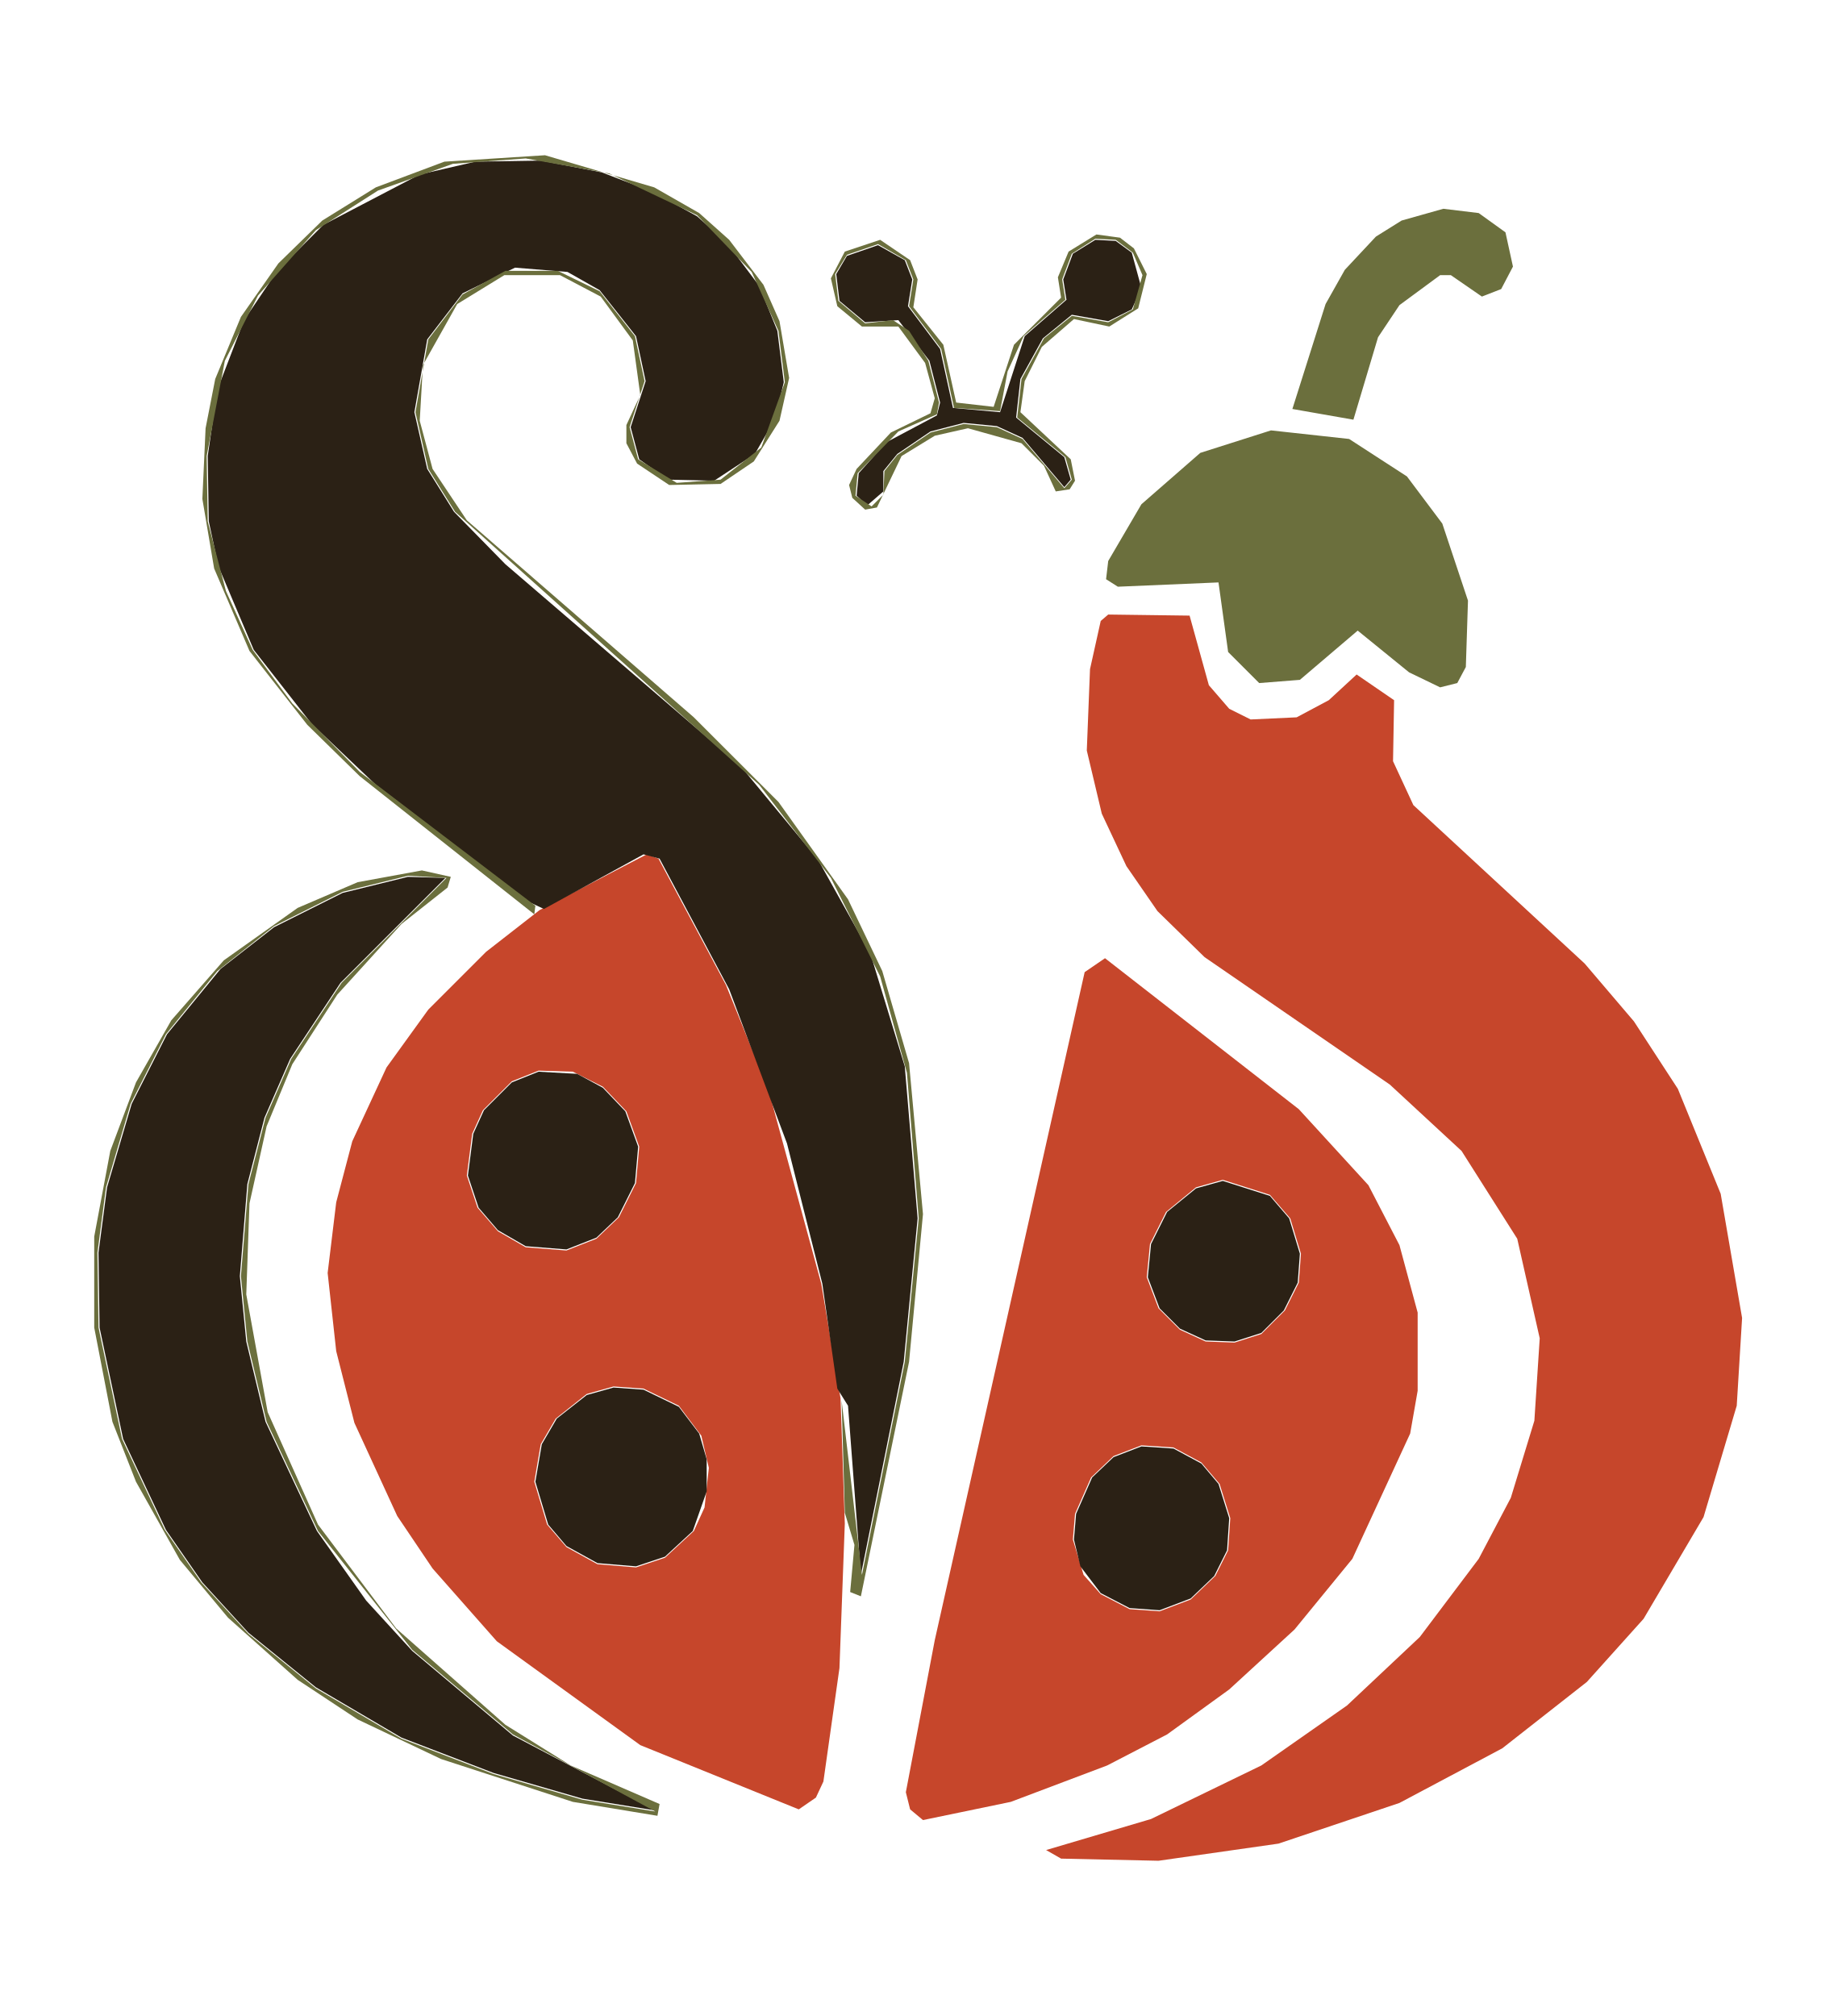
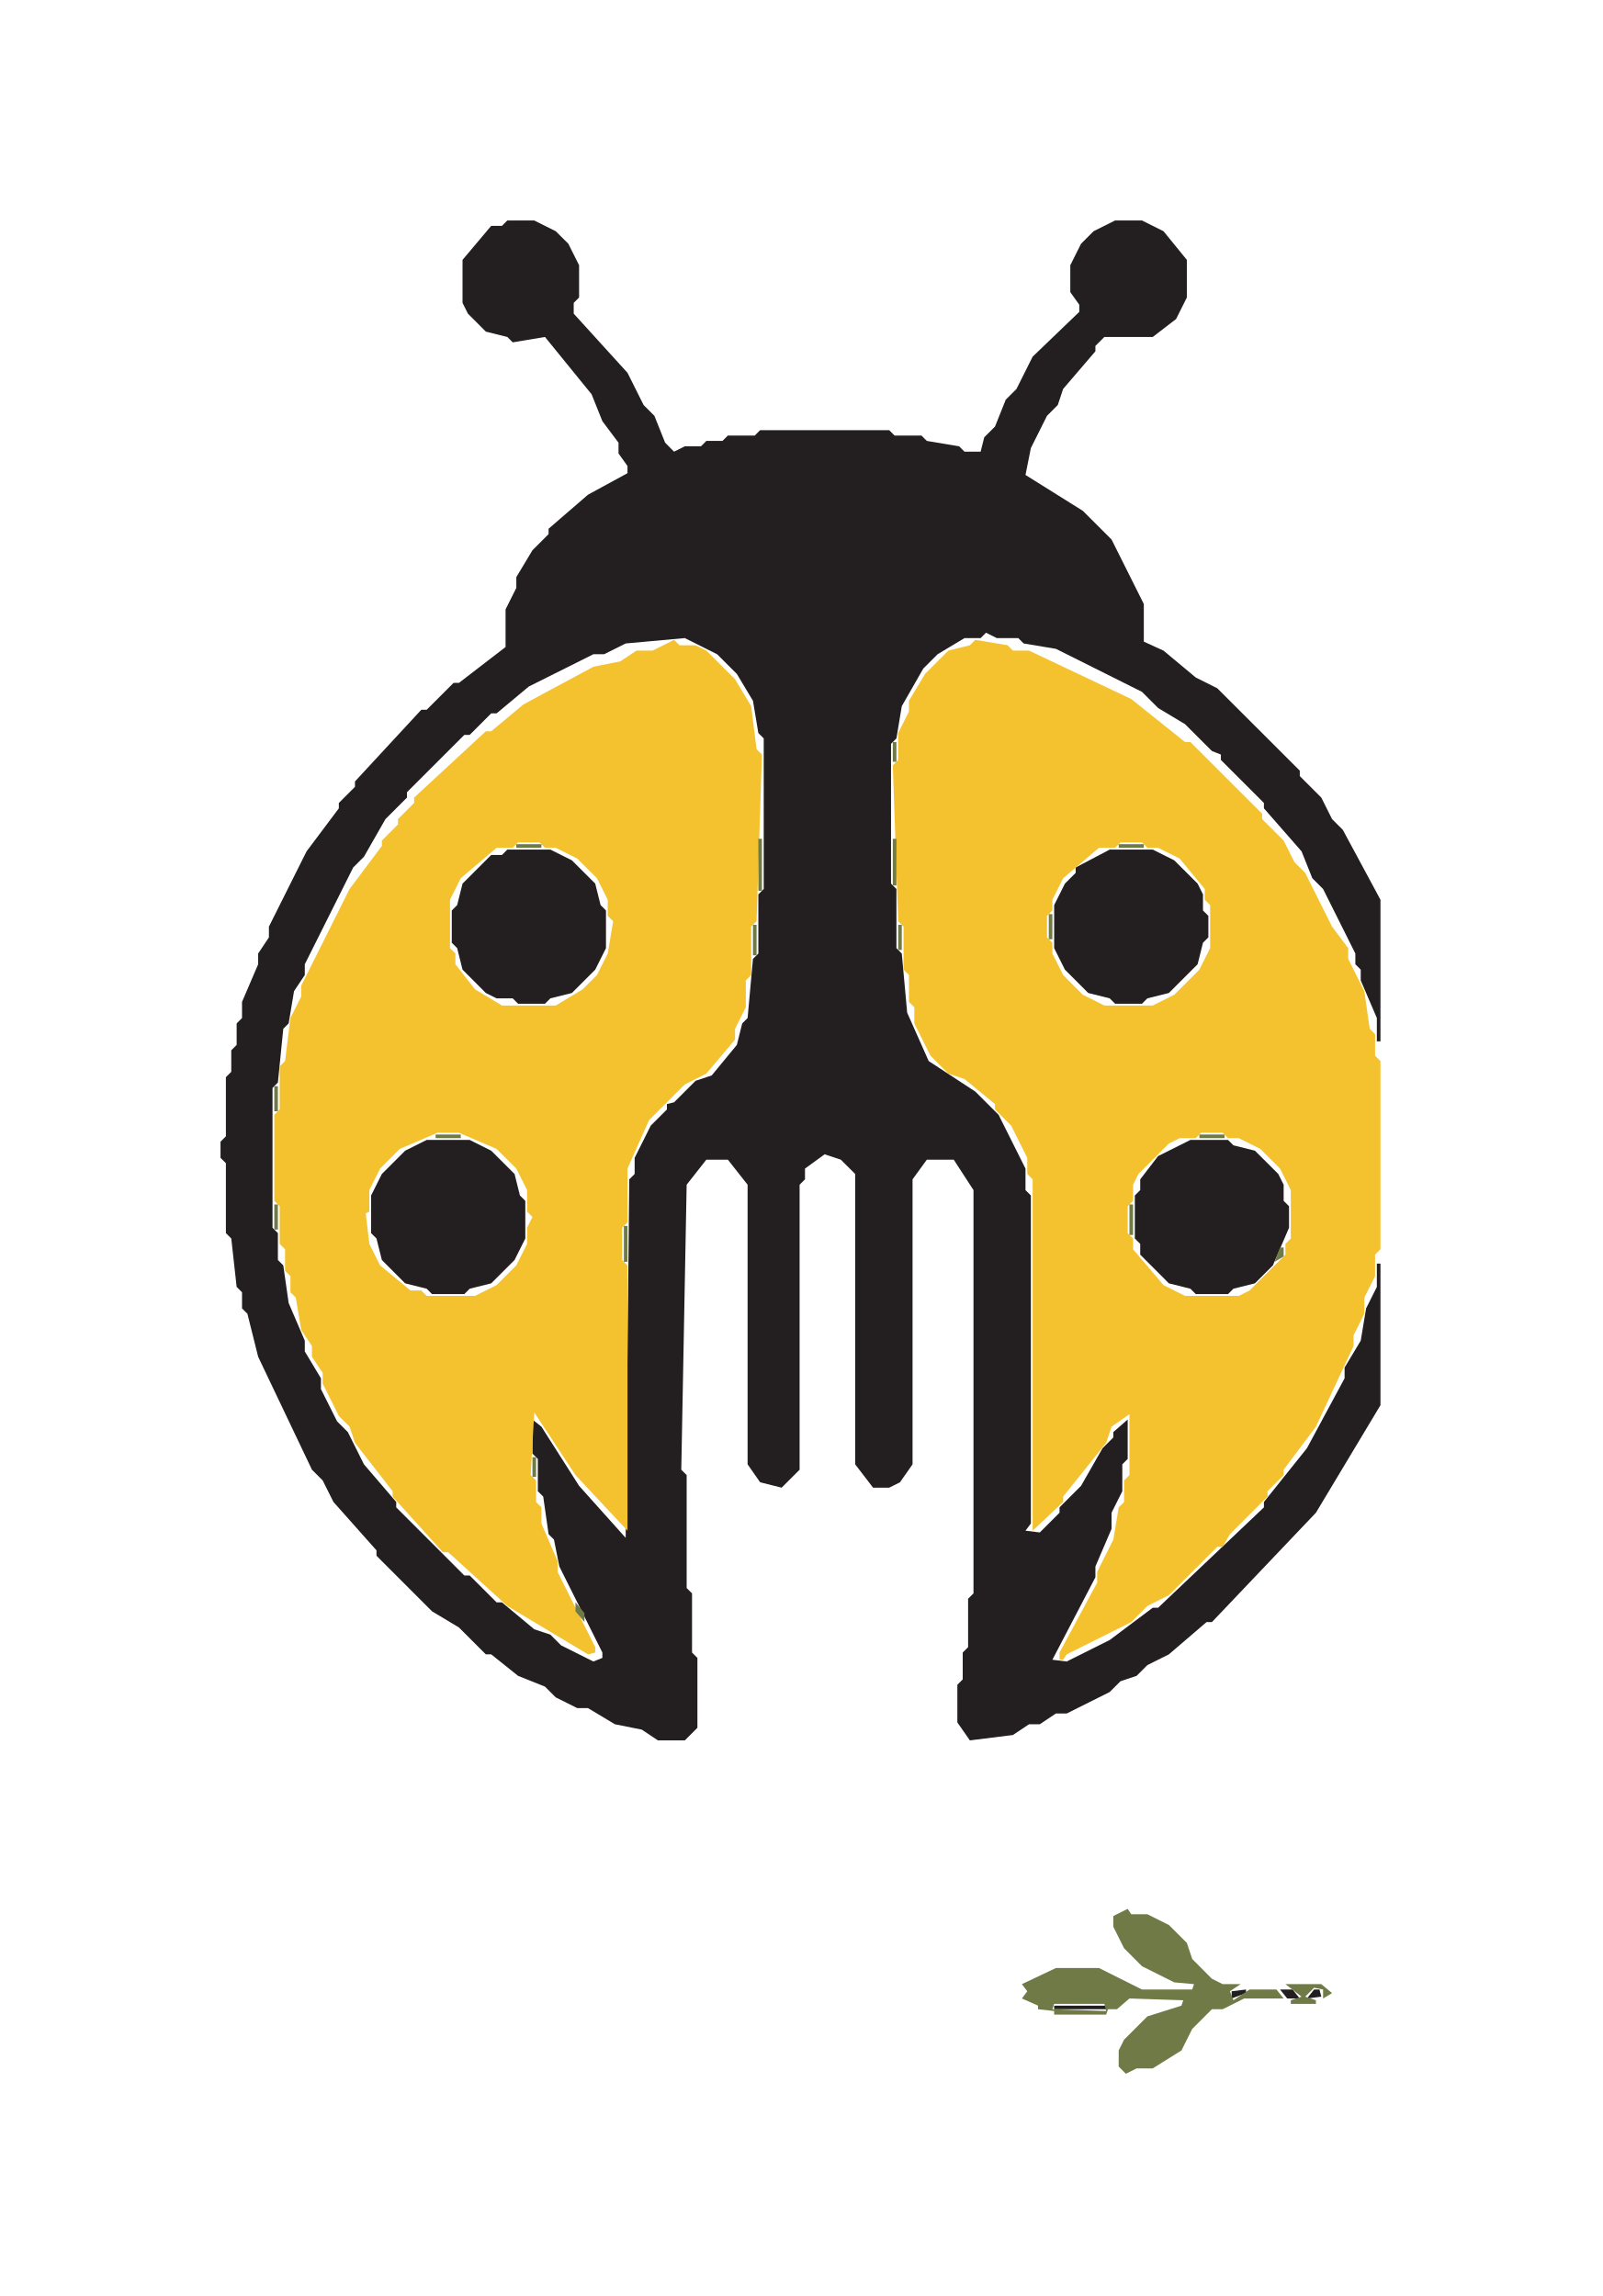
- <svg xmlns="http://www.w3.org/2000/svg" viewBox="0 0 1720 1883" width="1720" height="1883" role="img">
-   <g fill-rule="evenodd">
-     <path id="red" fill="#C6462B" d="M 1032 895 L 1013 908 L 873 1532 L 846 1674 L 850 1690 L 862 1700 L 944 1683 L 1034 1649 L 1090 1620 L 1148 1578 L 1209 1522 L 1263 1456 L 1317 1339 L 1324 1299 L 1324 1226 L 1307 1163 L 1278 1107 L 1213 1036 Z M 1066 1350 L 1096 1352 L 1122 1366 L 1139 1386 L 1149 1418 L 1147 1448 L 1135 1472 L 1112 1494 L 1083 1505 L 1055 1503 L 1028 1489 L 1012 1471 L 1002 1438 L 1004 1414 L 1019 1380 L 1040 1360 Z M 1142 1102 L 1186 1116 L 1205 1138 L 1215 1171 L 1213 1198 L 1200 1224 L 1178 1246 L 1153 1254 L 1126 1253 L 1102 1242 L 1082 1222 L 1071 1193 L 1074 1162 L 1089 1132 L 1117 1109 Z M 604 798 L 504 850 L 454 889 L 400 943 L 361 997 L 329 1066 L 314 1123 L 306 1189 L 314 1262 L 331 1329 L 371 1416 L 404 1465 L 464 1533 L 598 1630 L 746 1690 L 762 1679 L 769 1664 L 784 1558 L 789 1423 L 785 1306 L 767 1199 L 718 1019 L 678 920 L 615 802 Z M 573 1295 L 601 1297 L 634 1313 L 655 1341 L 662 1371 L 658 1408 L 648 1430 L 621 1455 L 594 1464 L 558 1461 L 529 1445 L 511 1424 L 499 1384 L 505 1349 L 519 1325 L 548 1302 Z M 503 1000 L 535 1001 L 563 1015 L 585 1038 L 597 1071 L 594 1105 L 578 1137 L 557 1157 L 529 1168 L 491 1165 L 465 1150 L 446 1128 L 436 1098 L 441 1059 L 451 1037 L 478 1010 Z M 1035 574 L 1028 580 L 1018 625 L 1015 701 L 1029 760 L 1052 809 L 1081 851 L 1125 894 L 1298 1013 L 1365 1075 L 1417 1157 L 1438 1250 L 1433 1327 L 1411 1399 L 1381 1456 L 1326 1529 L 1258 1593 L 1178 1649 L 1075 1699 L 977 1728 L 991 1736 L 1082 1738 L 1194 1722 L 1307 1684 L 1403 1633 L 1482 1571 L 1535 1512 L 1591 1417 L 1622 1313 L 1627 1231 L 1607 1115 L 1567 1017 L 1526 954 L 1480 900 L 1320 752 L 1301 711 L 1302 654 L 1267 630 L 1241 654 L 1211 670 L 1168 672 L 1148 662 L 1129 640 L 1111 575 Z" />
-     <path id="dark" fill="#2B2115" d="M 1066 1351 L 1040 1361 L 1020 1380 L 1005 1414 L 1003 1438 L 1009 1463 L 1028 1488 L 1055 1502 L 1083 1504 L 1112 1493 L 1134 1472 L 1146 1448 L 1148 1418 L 1138 1386 L 1122 1367 L 1096 1353 Z M 573 1296 L 548 1303 L 520 1325 L 506 1349 L 500 1384 L 512 1424 L 529 1444 L 558 1460 L 594 1463 L 621 1454 L 647 1430 L 660 1393 L 660 1363 L 653 1339 L 634 1314 L 601 1298 Z M 1142 1103 L 1117 1110 L 1090 1132 L 1075 1162 L 1072 1193 L 1083 1222 L 1102 1241 L 1126 1252 L 1153 1253 L 1178 1245 L 1199 1224 L 1212 1198 L 1214 1171 L 1204 1138 L 1186 1117 Z M 503 1001 L 478 1011 L 452 1037 L 442 1059 L 437 1098 L 447 1128 L 465 1149 L 491 1164 L 529 1167 L 557 1156 L 577 1137 L 593 1105 L 596 1071 L 584 1038 L 563 1016 L 539 1003 Z M 320 834 L 256 866 L 206 905 L 156 966 L 123 1031 L 100 1109 L 92 1170 L 93 1240 L 115 1344 L 155 1429 L 189 1478 L 232 1525 L 295 1576 L 375 1623 L 461 1656 L 544 1680 L 612 1691 L 479 1621 L 385 1542 L 342 1495 L 296 1430 L 248 1328 L 230 1253 L 224 1192 L 231 1106 L 247 1044 L 271 989 L 318 918 L 416 820 L 381 819 Z M 1255 590 L 1225 619 L 1243 608 Z M 1294 226 L 1269 246 L 1253 278 Z M 1057 236 L 1042 225 L 1023 224 L 1002 237 L 993 261 L 996 280 L 957 314 L 934 385 L 890 381 L 878 326 L 848 286 L 852 261 L 845 243 L 820 229 L 791 239 L 781 256 L 784 281 L 808 301 L 839 299 L 868 337 L 878 376 L 875 388 L 828 413 L 802 442 L 800 463 L 810 472 L 825 459 L 825 440 L 838 424 L 869 403 L 900 395 L 931 398 L 955 409 L 994 455 L 1000 448 L 994 427 L 949 390 L 953 354 L 974 316 L 1001 294 L 1035 300 L 1057 289 L 1066 269 Z M 392 163 L 302 210 L 259 253 L 228 299 L 203 364 L 194 426 L 195 487 L 204 529 L 237 607 L 291 676 L 351 733 L 493 842 L 508 849 L 601 798 L 616 802 L 681 924 L 735 1068 L 768 1199 L 782 1297 L 792 1313 L 804 1471 L 844 1272 L 857 1138 L 845 996 L 813 891 L 764 803 L 692 716 L 472 527 L 424 478 L 399 438 L 387 385 L 399 317 L 432 274 L 481 250 L 530 254 L 560 271 L 594 314 L 603 356 L 589 399 L 597 429 L 624 448 L 667 449 L 705 424 L 724 391 L 732 357 L 726 309 L 709 267 L 679 227 L 651 202 L 609 179 L 562 161 L 505 150 L 444 151 Z" />
-     <path id="olive" fill="#6B6F3D" d="M 334 824 L 278 848 L 209 897 L 160 953 L 127 1011 L 103 1075 L 88 1155 L 88 1240 L 105 1328 L 127 1384 L 168 1457 L 213 1511 L 278 1569 L 334 1606 L 412 1643 L 535 1683 L 614 1696 L 616 1685 L 533 1649 L 472 1611 L 370 1521 L 297 1424 L 250 1319 L 230 1209 L 233 1124 L 249 1052 L 273 994 L 315 929 L 375 863 L 418 829 L 421 819 L 394 813 Z M 320 833 L 381 818 L 417 820 L 319 918 L 272 989 L 248 1044 L 232 1106 L 225 1192 L 231 1253 L 249 1328 L 297 1430 L 385 1541 L 479 1620 L 612 1692 L 544 1681 L 461 1657 L 375 1624 L 295 1577 L 232 1526 L 188 1478 L 154 1429 L 114 1344 L 92 1240 L 91 1170 L 99 1109 L 122 1031 L 155 966 L 203 907 L 256 865 Z M 1035 524 L 1033 541 L 1044 548 L 1138 544 L 1147 609 L 1176 638 L 1214 635 L 1268 589 L 1316 628 L 1345 642 L 1361 638 L 1369 623 L 1371 561 L 1347 489 L 1314 445 L 1260 410 L 1187 402 L 1121 423 L 1066 471 Z M 1059 232 L 1046 222 L 1024 219 L 998 235 L 988 259 L 991 278 L 947 322 L 928 380 L 893 376 L 881 322 L 853 287 L 857 261 L 850 243 L 822 224 L 789 235 L 776 260 L 782 286 L 805 305 L 839 305 L 864 339 L 873 372 L 869 386 L 832 404 L 800 438 L 793 453 L 796 465 L 808 476 L 819 474 L 842 426 L 873 407 L 904 400 L 954 414 L 975 435 L 986 459 L 999 457 L 1004 449 L 1000 429 L 953 385 L 957 356 L 973 324 L 1003 298 L 1036 305 L 1063 288 L 1071 256 Z M 1058 236 L 1067 257 L 1058 289 L 1035 301 L 1001 295 L 975 316 L 954 354 L 950 390 L 995 427 L 1001 448 L 994 456 L 955 410 L 931 399 L 900 396 L 869 404 L 838 425 L 826 440 L 825 462 L 814 473 L 799 463 L 801 442 L 839 403 L 875 387 L 877 376 L 867 337 L 849 309 L 834 299 L 808 302 L 783 281 L 780 256 L 791 238 L 820 228 L 846 243 L 853 261 L 849 286 L 879 326 L 891 381 L 934 384 L 941 347 L 956 314 L 995 280 L 992 261 L 1001 237 L 1023 223 L 1042 224 Z M 1406 217 L 1381 199 L 1348 195 L 1309 206 L 1285 221 L 1256 252 L 1238 284 L 1207 382 L 1264 392 L 1287 315 L 1307 285 L 1345 257 L 1355 257 L 1384 277 L 1402 270 L 1413 249 Z M 415 151 L 351 175 L 301 206 L 260 246 L 225 296 L 201 354 L 192 400 L 189 466 L 200 531 L 233 608 L 287 677 L 336 725 L 499 854 L 500 846 L 336 721 L 273 657 L 236 607 L 211 552 L 194 487 L 193 426 L 210 337 L 241 276 L 295 215 L 353 178 L 423 153 L 491 148 L 569 162 L 651 201 L 702 254 L 727 309 L 733 357 L 711 418 L 673 448 L 632 451 L 596 429 L 588 399 L 602 356 L 593 314 L 560 272 L 521 253 L 472 253 L 432 275 L 400 317 L 388 385 L 400 438 L 425 478 L 709 733 L 776 820 L 822 912 L 847 1002 L 858 1138 L 845 1272 L 805 1471 L 786 1308 L 789 1413 L 798 1443 L 794 1487 L 804 1491 L 849 1272 L 862 1134 L 849 993 L 824 907 L 792 840 L 727 749 L 648 670 L 436 486 L 404 438 L 392 393 L 395 341 L 427 284 L 471 257 L 523 257 L 561 277 L 591 318 L 598 369 L 585 397 L 585 414 L 595 433 L 625 453 L 673 452 L 704 431 L 728 393 L 737 353 L 728 300 L 713 266 L 681 224 L 653 199 L 611 175 L 509 145 Z" />
-   </g>
+ <svg xmlns="http://www.w3.org/2000/svg" viewBox="0 0 298 427" width="298" height="427">
+   <path d="M 196.00,373.00 196.00,373.67 205.67,373.67 205.67,373.00 Z M 245.33,370.00 244.33,370.00 243.00,371.67 245.67,371.33 Z M 238.00,370.00 239.33,371.67 241.67,371.67 240.33,370.00 Z M 229.00,371.67 231.67,370.67 231.67,370.00 229.00,370.33 Z M 221.33,212.00 215.33,215.00 212.00,219.33 212.00,221.33 211.00,222.33 211.00,230.33 212.00,231.33 212.00,233.33 217.33,238.67 221.33,239.67 222.33,240.67 228.33,240.67 229.33,239.67 233.33,238.67 236.67,235.33 239.67,228.33 239.67,224.33 238.67,223.33 238.67,220.33 237.67,218.33 233.33,214.00 229.33,213.00 228.33,212.00 Z M 79.33,212.00 75.33,214.00 71.00,218.33 69.00,222.33 69.00,229.33 70.00,230.33 71.00,234.33 75.33,238.67 79.33,239.67 80.33,240.67 86.33,240.67 87.33,239.67 91.33,238.67 95.67,234.33 97.67,230.33 97.67,223.33 96.67,222.33 95.67,218.33 91.33,214.00 87.33,212.00 Z M 206.33,158.00 200.00,161.33 200.00,162.33 198.00,164.33 196.00,168.33 196.00,176.33 198.00,180.33 202.33,184.67 206.33,185.67 207.33,186.67 212.33,186.67 213.33,185.67 217.33,184.67 222.67,179.33 223.67,175.33 224.67,174.33 224.67,170.33 223.67,169.33 223.67,166.33 222.67,164.33 218.33,160.00 214.33,158.00 Z M 94.33,158.00 93.33,159.00 91.33,159.00 86.00,164.33 85.00,168.33 84.00,169.33 84.00,175.33 85.00,176.33 86.00,180.33 90.33,184.67 92.33,185.67 95.33,185.67 96.33,186.67 101.33,186.67 102.33,185.67 106.33,184.67 110.67,180.33 112.67,176.33 112.67,169.33 111.67,168.33 110.67,164.33 106.33,160.00 102.33,158.00 Z M 91.33,42.00 86.00,48.33 86.00,56.33 87.00,58.33 90.33,61.67 94.33,62.67 95.33,63.67 101.33,62.67 110.00,73.33 112.00,78.33 115.00,82.33 115.00,84.33 116.67,86.67 116.67,88.00 109.33,92.00 102.00,98.33 102.00,99.33 99.00,102.33 96.00,107.33 96.00,109.33 94.00,113.33 94.00,120.33 85.33,127.00 84.33,127.00 79.33,132.00 78.33,132.00 66.00,145.33 66.00,146.33 63.00,149.33 63.00,150.33 57.00,158.33 50.00,172.33 50.00,174.33 48.00,177.33 48.00,179.33 45.00,186.33 45.00,189.33 44.00,190.33 44.00,194.33 43.00,195.33 43.00,199.33 42.00,200.33 42.00,211.33 41.00,212.33 41.00,215.33 42.00,216.33 42.00,229.33 43.00,230.33 44.00,239.33 45.00,240.33 45.00,243.33 46.00,244.33 48.00,252.33 58.00,273.33 60.00,275.33 62.00,279.33 70.00,288.33 70.00,289.33 80.33,299.67 85.33,302.67 90.33,307.67 91.33,307.67 96.33,311.67 101.33,313.67 103.33,315.67 107.33,317.67 109.33,317.67 114.33,320.67 119.33,321.67 122.33,323.67 127.33,323.67 129.67,321.33 129.67,308.33 128.67,307.33 128.67,296.33 127.67,295.33 127.67,274.33 126.67,273.33 127.67,220.33 131.33,215.67 135.33,215.67 139.00,220.33 139.00,272.33 141.33,275.67 145.33,276.67 148.67,273.33 148.67,220.33 149.67,219.33 149.67,217.33 153.33,214.67 156.33,215.67 159.00,218.33 159.00,272.33 162.33,276.67 165.33,276.67 167.33,275.67 169.67,272.33 169.67,219.33 172.33,215.67 177.33,215.67 181.00,221.33 181.00,296.33 180.00,297.33 180.00,306.33 179.00,307.33 179.00,312.33 178.00,313.33 178.00,320.33 180.33,323.67 188.33,322.67 191.33,320.67 193.33,320.67 196.33,318.67 198.33,318.67 206.33,314.67 208.33,312.67 211.33,311.67 213.33,309.67 217.33,307.67 224.33,301.67 225.33,301.67 244.67,281.33 256.67,261.33 256.67,235.00 256.00,235.00 256.00,239.33 254.00,243.33 253.00,249.33 250.00,254.33 250.00,256.33 243.00,269.33 235.00,279.33 235.00,280.33 215.33,299.00 214.33,299.00 206.33,305.00 198.33,309.00 195.67,308.67 203.67,293.33 203.67,291.33 206.67,284.33 206.67,281.33 208.67,277.33 208.67,272.33 209.67,271.33 209.67,264.00 207.00,266.33 207.00,267.33 205.00,269.33 201.00,276.33 197.00,280.33 197.00,281.33 193.33,285.00 190.67,284.67 191.67,283.33 191.67,222.33 190.67,221.33 190.67,217.33 185.67,207.33 181.33,203.00 172.67,197.33 168.67,188.33 167.67,177.33 166.67,176.33 166.67,165.33 165.67,164.33 165.67,138.33 166.67,137.33 167.67,131.33 171.67,124.33 174.33,121.67 179.33,118.67 182.33,118.67 183.33,117.67 185.33,118.67 189.33,118.67 190.33,119.67 196.33,120.67 212.33,128.67 215.33,131.67 220.33,134.67 225.33,139.67 227.00,140.33 227.00,141.33 235.00,149.33 235.00,150.33 242.00,158.33 244.00,163.33 246.00,165.33 252.00,177.33 252.00,179.33 253.00,180.33 253.00,182.33 256.00,189.33 256.00,193.67 256.67,193.67 256.67,167.33 249.67,154.33 247.67,152.33 245.67,148.33 241.67,144.33 241.67,143.33 226.33,128.00 222.33,126.00 216.33,121.00 212.67,119.33 212.67,112.33 206.67,100.33 201.33,95.00 190.67,88.33 191.67,83.33 194.67,77.33 196.67,75.33 197.67,72.33 203.67,65.33 203.67,64.33 205.33,62.67 214.33,62.67 218.67,59.33 220.67,55.33 220.67,48.33 216.33,43.00 212.33,41.00 207.33,41.00 203.33,43.00 201.00,45.33 199.00,49.33 199.00,54.33 200.67,56.67 200.67,58.00 192.00,66.33 189.00,72.33 187.00,74.33 185.00,79.33 183.00,81.33 182.33,84.00 179.33,84.00 178.33,83.00 172.33,82.00 171.33,81.00 166.33,81.00 165.33,80.00 141.33,80.00 140.33,81.00 135.33,81.00 134.33,82.00 131.33,82.00 130.33,83.00 127.33,83.00 125.33,84.00 123.67,82.33 121.67,77.33 119.67,75.33 116.67,69.33 106.67,58.33 106.67,56.33 107.67,55.33 107.67,49.33 105.67,45.33 103.33,43.00 99.33,41.00 94.33,41.00 93.33,42.00 Z M 127.33,118.67 133.33,121.67 137.00,125.33 140.00,130.33 141.00,136.33 142.00,137.33 142.00,165.33 141.00,166.33 141.00,177.33 140.00,178.33 139.00,189.33 138.00,190.33 137.00,194.33 132.33,200.00 129.33,201.00 125.33,205.00 124.00,205.33 124.00,206.33 121.00,209.33 118.00,215.33 118.00,218.33 117.00,219.33 116.33,286.00 107.67,276.33 100.67,265.33 99.00,264.00 99.00,270.33 100.00,271.33 100.00,277.33 101.00,278.33 102.00,285.33 103.00,286.33 104.00,291.33 112.00,307.33 112.00,308.33 110.33,309.00 104.33,306.00 102.33,304.00 99.33,303.00 93.33,298.00 92.33,298.00 87.33,293.00 86.33,293.00 73.67,280.33 73.67,279.33 67.67,272.33 64.67,266.33 62.67,264.33 59.67,258.33 59.67,256.33 56.67,251.33 56.67,249.33 53.67,242.33 52.67,235.33 51.67,234.33 51.67,229.33 50.67,228.33 50.67,202.33 51.67,201.33 52.67,191.33 53.67,190.33 54.67,184.33 56.67,181.33 56.67,179.33 65.67,161.33 67.67,159.33 71.67,152.33 75.67,148.33 75.67,147.33 86.33,136.67 87.33,136.67 91.33,132.67 92.33,132.67 98.33,127.67 110.33,121.67 112.33,121.67 116.33,119.67 Z" fill="#231F20" fill-rule="evenodd" />
+   <path d="M 181.33,119.00 180.33,120.00 176.33,121.00 172.00,125.33 169.00,130.33 169.00,132.33 167.00,136.33 167.00,141.33 166.00,142.33 167.00,171.33 168.00,172.33 168.00,180.33 169.00,181.33 169.00,186.33 170.00,187.33 170.00,190.33 173.00,196.33 176.33,199.67 179.33,200.67 185.00,205.33 185.00,206.33 188.00,209.33 191.00,215.33 191.00,218.33 192.00,219.33 192.00,284.67 197.67,279.33 197.67,278.33 205.67,268.33 206.67,265.33 210.00,263.00 210.00,274.33 209.00,275.33 209.00,279.33 208.00,280.33 207.00,286.33 204.00,292.33 204.00,294.33 197.00,307.33 197.00,308.67 197.67,308.67 198.33,307.67 210.33,301.67 213.33,298.67 217.33,296.67 226.33,287.67 227.33,287.67 228.67,285.33 235.67,278.33 235.67,277.33 238.67,274.33 238.67,273.33 244.67,265.33 251.67,250.33 251.67,248.33 253.67,244.33 253.67,241.33 255.67,237.33 255.67,233.33 256.67,232.33 256.67,197.33 255.67,196.33 255.67,192.33 254.67,191.33 253.67,184.33 250.67,178.33 250.67,176.33 247.67,172.33 242.67,162.33 240.67,160.33 238.67,156.33 234.67,152.33 234.67,151.33 221.33,138.00 220.33,138.00 210.33,130.00 191.33,121.00 188.33,121.00 187.33,120.00 Z M 219.33,211.67 222.33,211.67 223.33,210.67 227.33,210.67 228.33,211.67 230.33,211.67 234.33,213.67 238.00,217.33 240.00,221.33 240.00,230.33 239.00,231.33 239.00,233.33 232.33,240.00 230.33,241.00 220.33,241.00 216.33,239.00 210.67,232.33 210.67,230.33 209.67,229.33 209.67,224.33 210.67,223.33 210.67,220.33 211.67,218.33 217.33,212.67 Z M 204.33,157.67 207.33,157.67 208.33,156.67 212.33,156.67 213.33,157.67 215.33,157.67 219.33,159.67 224.00,165.33 224.00,167.33 225.00,168.33 225.00,176.33 223.00,180.33 218.33,185.00 214.33,187.00 205.33,187.00 201.33,185.00 197.67,181.33 195.67,177.33 195.67,175.33 194.67,174.33 194.67,170.33 195.67,169.33 195.67,167.33 197.67,163.33 Z M 125.33,119.00 121.33,121.00 118.33,121.00 115.33,123.00 110.33,124.00 97.33,131.00 91.33,136.00 90.33,136.00 77.00,148.33 77.00,149.33 74.00,152.33 74.00,153.33 71.00,156.33 71.00,157.33 65.00,165.33 56.00,183.33 56.00,185.33 54.00,189.33 53.00,197.33 52.00,198.33 52.00,206.33 51.00,207.33 51.00,223.33 52.00,224.33 52.00,231.33 53.00,232.33 53.00,236.33 54.00,237.33 54.00,240.33 55.00,241.33 56.00,247.33 58.00,250.33 58.00,252.33 60.00,255.33 60.00,257.33 63.00,263.33 65.00,265.33 66.00,268.33 73.00,277.33 73.00,278.33 82.33,288.67 83.33,288.67 94.33,298.67 109.33,307.67 110.67,307.33 110.67,306.33 103.67,292.33 103.67,290.33 100.67,283.33 100.67,280.33 99.67,279.33 99.67,275.33 98.67,274.33 99.33,262.67 107.00,274.33 116.67,284.67 116.67,235.33 115.67,234.33 115.67,228.33 116.67,227.33 116.67,217.33 120.67,208.33 127.33,201.67 131.33,199.67 136.67,193.33 136.67,191.33 138.67,187.33 138.67,182.33 139.67,181.33 139.67,172.33 140.67,171.33 141.67,140.33 140.67,139.33 139.67,131.33 136.67,126.33 131.33,121.00 129.33,120.00 126.33,120.00 Z M 81.33,210.67 85.33,210.67 92.33,213.67 96.00,217.33 98.00,221.33 98.00,225.33 99.00,226.33 98.00,228.33 98.00,231.33 96.00,235.33 92.33,239.00 88.33,241.00 79.33,241.00 78.33,240.00 76.33,240.00 70.67,235.33 68.67,231.33 68.00,225.67 68.67,225.33 68.67,221.33 70.67,217.33 74.33,213.67 Z M 92.33,157.67 95.33,157.67 96.33,156.67 100.33,156.67 101.33,157.67 103.33,157.67 107.33,159.67 111.00,163.33 113.00,167.33 113.00,170.33 114.00,171.33 113.00,177.33 111.00,181.33 108.33,184.00 103.33,187.00 93.33,187.00 88.33,184.00 84.67,179.33 84.67,177.33 83.67,176.33 83.67,167.33 85.67,163.33 Z" fill="#F4C12F" fill-rule="evenodd" />
+   <path d="M 239.00,369.00 242.00,371.33 240.00,372.00 240.00,372.67 244.67,372.67 244.67,372.00 242.67,371.33 244.33,369.67 246.00,370.00 246.00,371.67 247.67,370.67 245.67,369.00 Z M 190.00,369.00 191.00,370.33 190.00,371.67 193.00,373.00 193.00,373.67 196.00,374.00 196.00,374.67 205.67,374.67 206.00,373.67 207.67,373.67 210.00,371.67 220.00,372.00 219.67,373.00 213.33,375.00 209.00,379.33 208.00,381.33 208.00,384.33 209.33,385.67 211.33,384.67 214.33,384.67 219.67,381.33 221.67,377.33 225.33,373.67 227.33,373.67 231.33,371.67 238.67,371.67 237.33,370.00 232.33,370.00 229.33,372.00 228.67,370.33 230.67,369.00 227.33,369.00 225.33,368.00 221.67,364.33 220.67,361.33 217.33,358.00 213.33,356.00 210.33,356.00 209.67,355.00 207.00,356.33 207.00,358.33 209.00,362.33 212.33,365.67 218.33,368.67 222.00,369.00 221.67,370.00 212.33,370.00 204.33,366.00 196.33,366.00 Z M 195.67,373.67 196.00,372.67 205.33,372.67 205.67,374.00 Z M 107.00,298.00 107.00,299.67 108.67,301.67 108.67,300.00 Z M 99.00,271.00 99.00,274.67 99.67,274.67 99.67,271.00 Z M 238.67,232.00 238.00,232.00 237.00,234.67 238.67,233.67 Z M 116.00,228.00 116.00,234.67 116.67,234.67 116.67,228.00 Z M 210.00,224.00 210.00,229.67 210.67,229.67 210.67,224.00 Z M 51.00,224.00 51.00,228.67 51.67,228.67 51.67,224.00 Z M 223.00,211.00 223.00,211.67 227.67,211.67 227.67,211.00 Z M 81.00,211.00 81.00,211.67 85.67,211.67 85.67,211.00 Z M 51.00,202.00 51.00,206.67 51.67,206.67 51.67,202.00 Z M 167.00,172.00 167.00,176.67 167.67,176.67 167.67,172.00 Z M 140.00,172.00 140.00,177.67 140.67,177.67 140.67,172.00 Z M 195.00,170.00 195.00,174.67 195.67,174.67 195.67,170.00 Z M 208.00,157.00 208.00,157.67 212.67,157.67 212.67,157.00 Z M 96.00,157.00 96.00,157.67 100.67,157.67 100.67,157.00 Z M 166.00,156.00 166.00,164.67 166.67,164.67 166.67,156.00 Z M 141.00,156.00 141.00,165.67 141.67,165.67 141.67,156.00 Z M 166.00,138.00 166.00,141.67 166.67,141.67 166.67,138.00 Z" fill="#6F7A47" fill-rule="evenodd" />
</svg>
